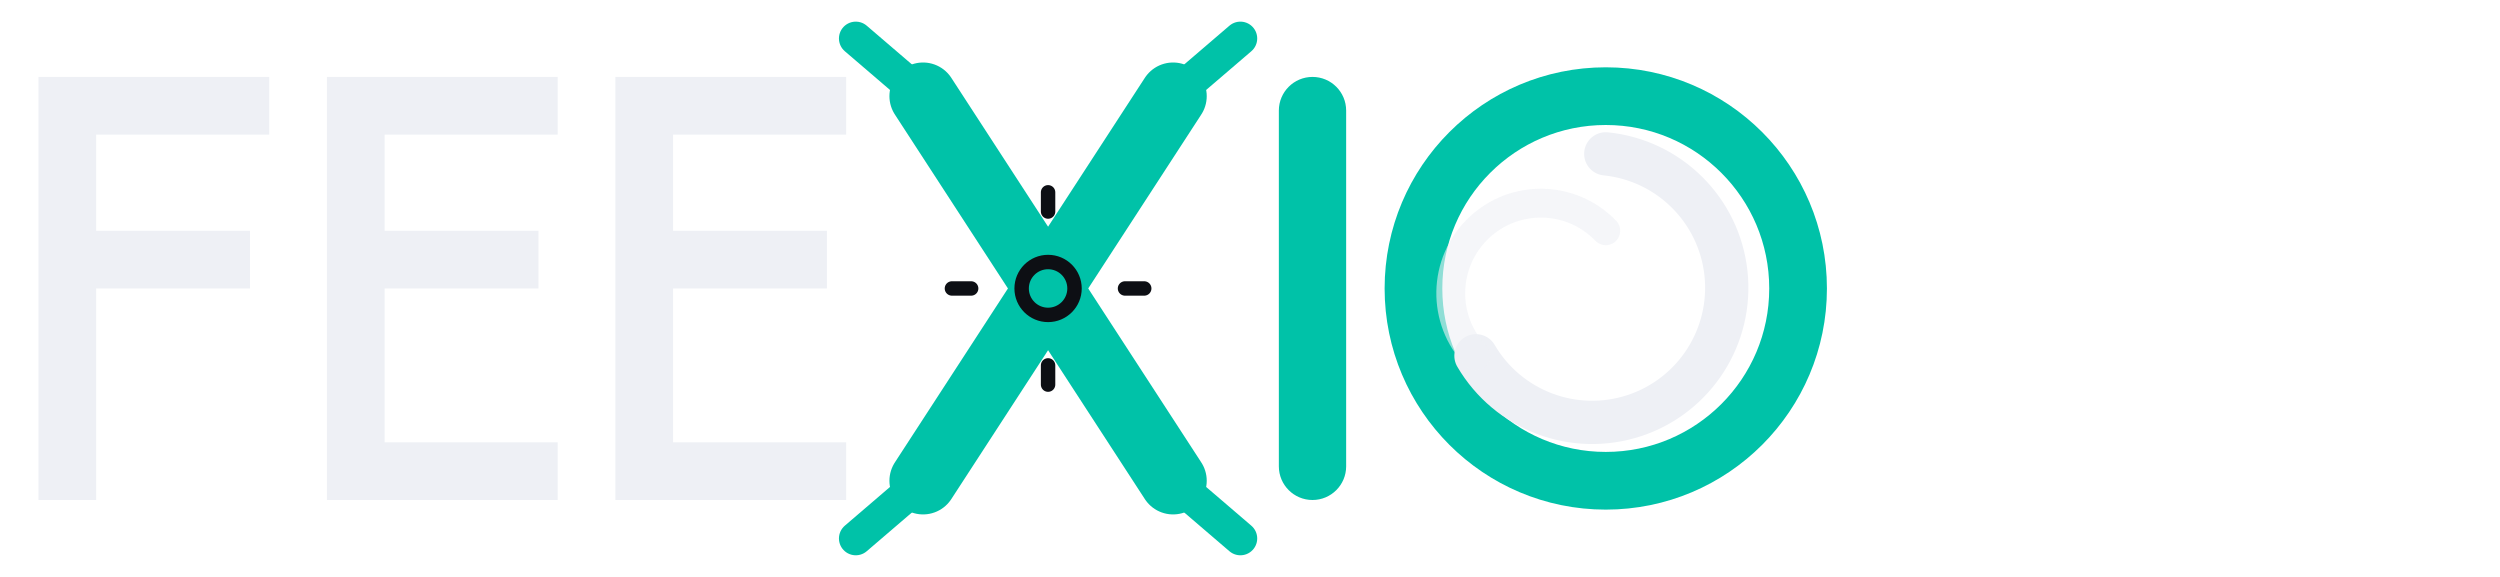
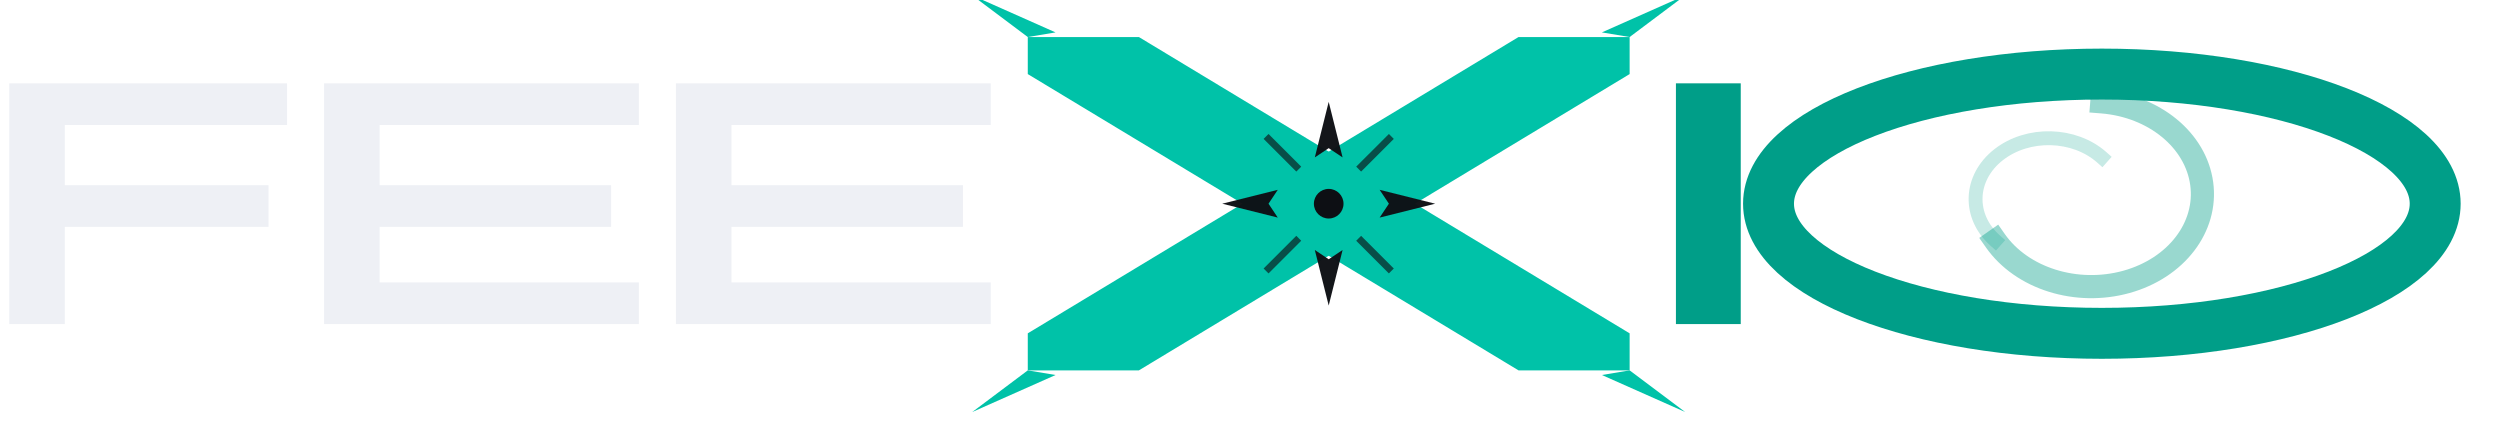
- <svg xmlns="http://www.w3.org/2000/svg" width="260" height="60" viewBox="0 0 260 60" fill="none">
-   <path d="M4 8h24v6H10v10h16v6H10v22H4V8Z" fill="#EEF0F5" />
-   <path d="M34 8h24v6H40v10h16v6H40v16h18v6H34V8Z" fill="#EEF0F5" />
-   <path d="M64 8h24v6H70v10h16v6H70v16h18v6H64V8Z" fill="#EEF0F5" />
-   <path d="M96 10L122 50" stroke="#00C2A8" stroke-width="7" stroke-linecap="round" />
-   <path d="M122 10L96 50" stroke="#00C2A8" stroke-width="7" stroke-linecap="round" />
-   <path d="M96 10L89 4" stroke="#00C2A8" stroke-width="3.5" stroke-linecap="round" />
-   <path d="M122 10L129 4" stroke="#00C2A8" stroke-width="3.5" stroke-linecap="round" />
-   <path d="M96 50L89 56" stroke="#00C2A8" stroke-width="3.5" stroke-linecap="round" />
-   <path d="M122 50L129 56" stroke="#00C2A8" stroke-width="3.5" stroke-linecap="round" />
-   <circle cx="109" cy="30" r="3.5" fill="#0D0F14" />
-   <circle cx="109" cy="30" r="2" fill="#00C2A8" />
-   <line x1="109" y1="22" x2="109" y2="20" stroke="#0D0F14" stroke-width="1.5" stroke-linecap="round" />
-   <line x1="109" y1="38" x2="109" y2="40" stroke="#0D0F14" stroke-width="1.5" stroke-linecap="round" />
-   <line x1="101" y1="30" x2="99" y2="30" stroke="#0D0F14" stroke-width="1.5" stroke-linecap="round" />
-   <line x1="117" y1="30" x2="119" y2="30" stroke="#0D0F14" stroke-width="1.5" stroke-linecap="round" />
-   <rect x="133" y="8" width="7" height="44" rx="3.5" fill="#00C2A8" />
-   <circle cx="167" cy="30" r="20" fill="none" stroke="#00C2A8" stroke-width="6" />
-   <path d="M167 16 A14 14 0 1 1 153.5 37" fill="none" stroke="#EEF0F5" stroke-width="4.5" stroke-linecap="round" />
-   <path d="M153.5 37 A7 7 0 0 1 167 24" fill="none" stroke="#EEF0F5" stroke-width="3" stroke-linecap="round" opacity="0.6" />
+ <svg xmlns="http://www.w3.org/2000/svg" width="540" height="92" viewBox="0 0 540 92" fill="none">
+   <path d="M2 18 L2 70 L14 70 L14 49 L58 49 L58 40 L14 40 L14 27 L62 27 L62 18 Z" fill="#EEF0F5" />
+   <path d="M70 18 L70 70 L138 70 L138 61 L82 61 L82 49 L132 49 L132 40 L82 40 L82 27 L138 27 L138 18 Z" fill="#EEF0F5" />
+   <path d="M146 18 L146 70 L214 70 L214 61 L158 61 L158 49 L208 49 L208 40 L158 40 L158 27 L214 27 L214 18 Z" fill="#EEF0F5" />
+   <path d="M222 8  L246 8  L352 72 L352 80 L328 80 L222 16 Z" fill="#00C2A8" />
+   <path d="M328 8  L352 8  L352 16 L246 80 L222 80 L222 72 Z" fill="#00C2A8" />
+   <path d="M222 8  L210 -1 L228 7  Z" fill="#00C2A8" />
+   <path d="M352 8  L364 -1 L346 7  Z" fill="#00C2A8" />
+   <path d="M222 80 L210 89 L228 81 Z" fill="#00C2A8" />
+   <path d="M352 80 L364 89 L346 81 Z" fill="#00C2A8" />
+   <polygon points="284,34 287,22 290,34 287,32" fill="#0D0F14" opacity="0.97" />
+   <polygon points="284,54 287,66 290,54 287,56" fill="#0D0F14" opacity="0.97" />
+   <polygon points="276,41 264,44 276,47 274,44" fill="#0D0F14" opacity="0.97" />
+   <polygon points="298,41 310,44 298,47 300,44" fill="#0D0F14" opacity="0.97" />
+   <line x1="280" y1="36" x2="274" y2="30" stroke="#0D0F14" stroke-width="1.5" stroke-linecap="square" opacity="0.65" />
+   <line x1="294" y1="36" x2="300" y2="30" stroke="#0D0F14" stroke-width="1.5" stroke-linecap="square" opacity="0.65" />
+   <line x1="280" y1="52" x2="274" y2="58" stroke="#0D0F14" stroke-width="1.5" stroke-linecap="square" opacity="0.65" />
+   <line x1="294" y1="52" x2="300" y2="58" stroke="#0D0F14" stroke-width="1.5" stroke-linecap="square" opacity="0.65" />
+   <circle cx="287" cy="44" r="3.2" fill="#0D0F14" />
+   <rect x="362" y="18" width="14" height="52" fill="#009E88" />
+   <ellipse cx="454" cy="44" rx="72" ry="28" fill="none" stroke="#009E88" stroke-width="11" />
+   <path d="M454 22 A24 20 0 1 1 431 52" fill="none" stroke="#009E88" stroke-width="5" stroke-linecap="square" opacity="0.4" />
+   <path d="M431 52 A12 10 0 0 1 454 34" fill="none" stroke="#009E88" stroke-width="3" stroke-linecap="square" opacity="0.22" />
</svg>
